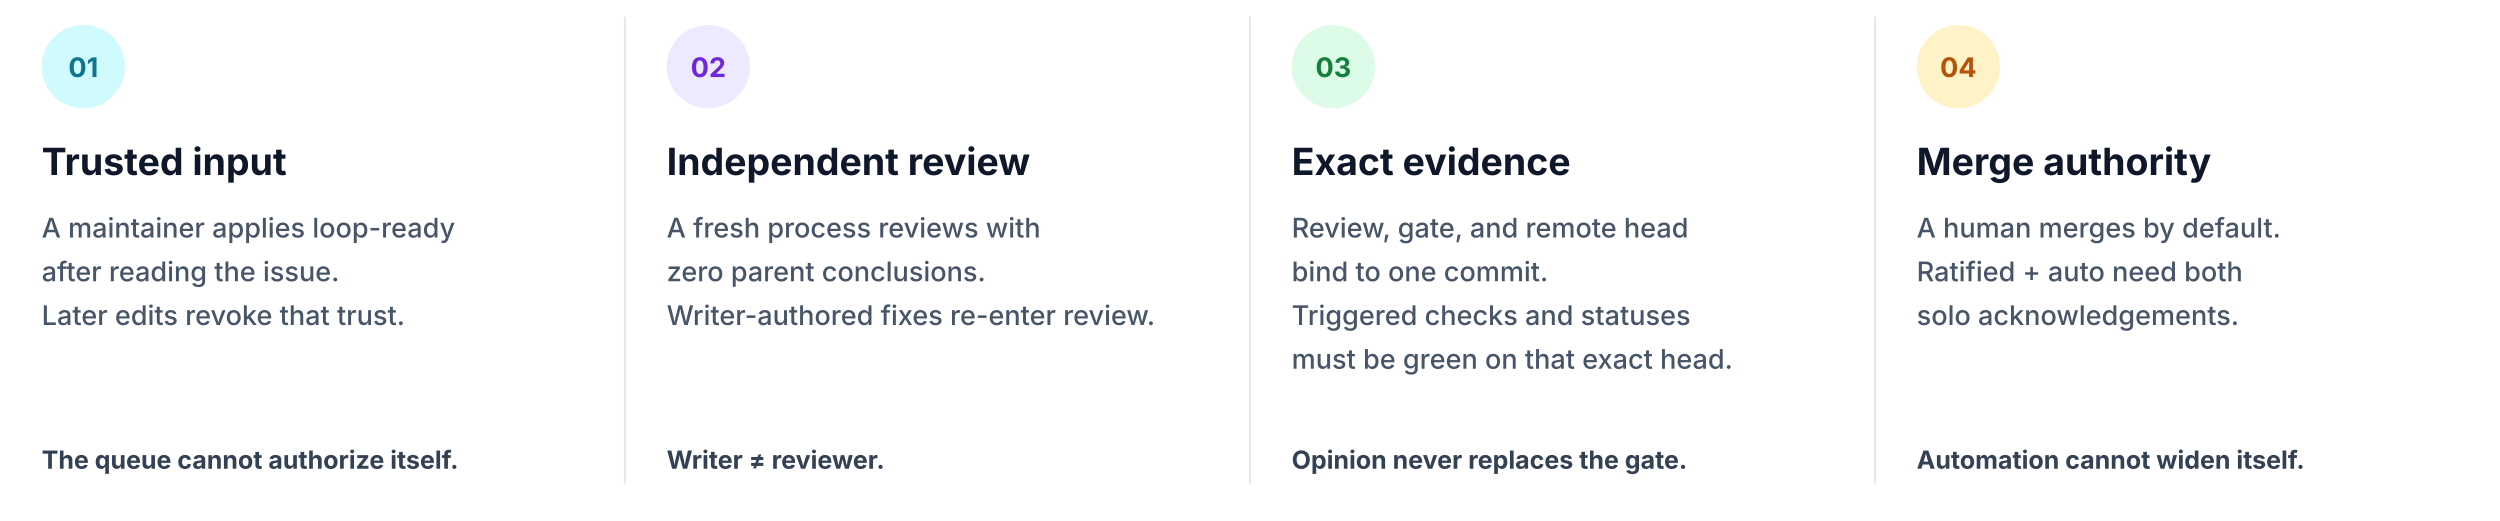
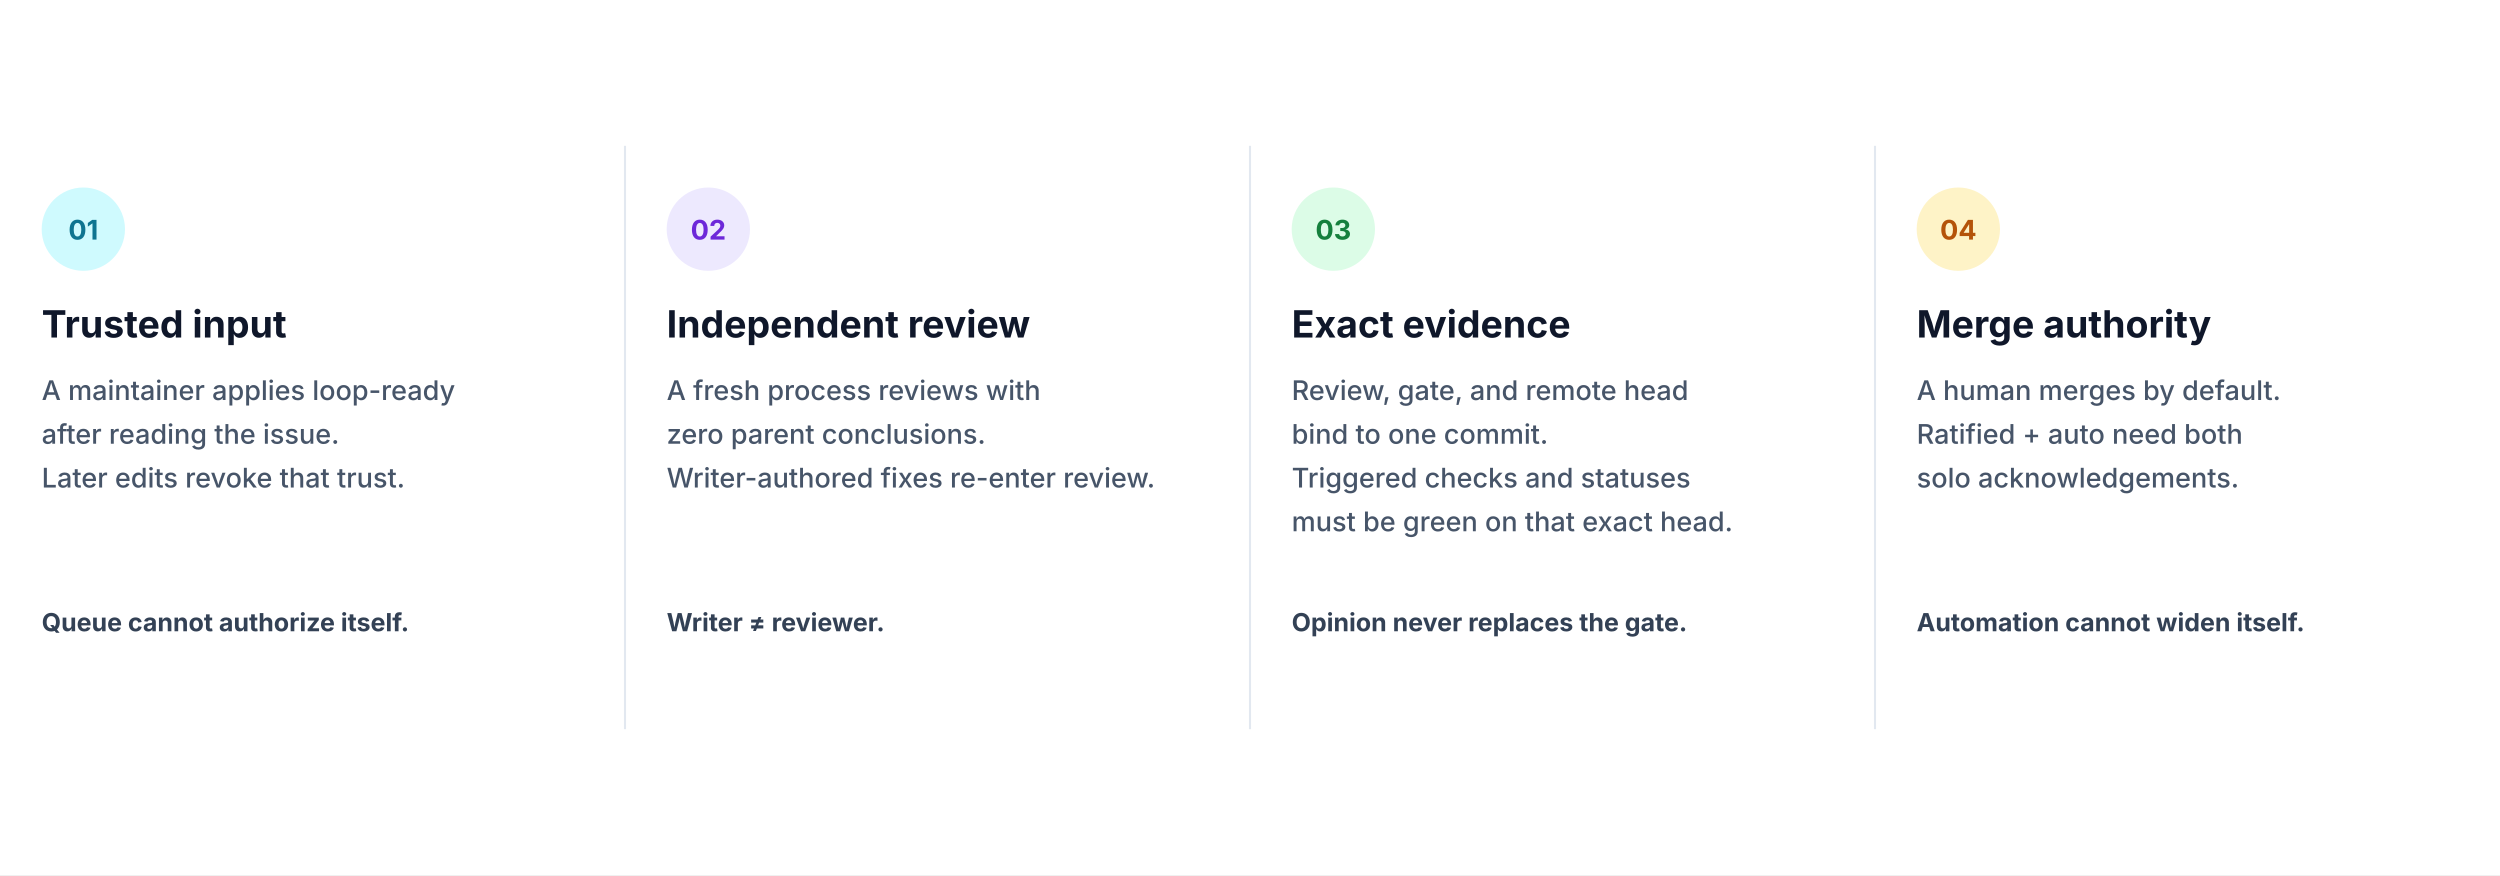
- <svg xmlns="http://www.w3.org/2000/svg" width="1200" height="250" viewBox="0 0 1200 250" role="img" aria-labelledby="title desc">
+ <svg xmlns="http://www.w3.org/2000/svg" width="1200" height="420" viewBox="0 0 1200 420" role="img" aria-labelledby="title desc" style="max-width:100%;height:auto">
  <style>
+     svg { container-type: inline-size; }
    .bg { fill: #ffffff; }
    .divider { stroke: #e2e8f0; stroke-width: 1; }
    .number { font: 750 13px Inter, ui-sans-serif, system-ui, sans-serif; }
    .title { fill: #0f172a; font: 700 18px Inter, ui-sans-serif, system-ui, sans-serif; }
    .copy { fill: #475569; font: 450 13px Inter, ui-sans-serif, system-ui, sans-serif; }
    .rule { fill: #334155; font: 650 12px Inter, ui-sans-serif, system-ui, sans-serif; }
+     .mobile-divider { display: none; }
    @media (prefers-color-scheme: dark) {
      .bg { fill: #0d1117; }
      .divider { stroke: #30363d; }
      .title { fill: #f0f6fc; }
      .copy { fill: #b1bac4; }
      .rule { fill: #d0d7de; }
    }
+     @container (max-width: 600px) {
+       .desktop-divider, .copy { display: none; }
+       .mobile-divider { display: inline; }
+       .number { font-size: 30px; }
+       .title { font-size: 42px; }
+       .rule { font-size: 30px; transform: translateY(-100px); }
+       #guardrail-1 { transform: translate(20px, 20px); }
+       #guardrail-2 { transform: translate(620px, 20px); }
+       #guardrail-3 { transform: translate(20px, 220px); }
+       #guardrail-4 { transform: translate(620px, 220px); }
+     }
  </style>
-   <rect class="bg" width="1200" height="250" />
-   <g transform="translate(20 12)">
+   <rect class="bg" width="1200" height="420" />
+   <g class="mobile-divider">
+     <line x1="600" y1="10" x2="600" y2="410" class="divider" />
+     <line x1="10" y1="210" x2="1190" y2="210" class="divider" />
+   </g>
+   <g id="guardrail-1" transform="translate(20 90)">
    <circle cx="20" cy="20" r="20" fill="#cffafe" />
    <text x="20" y="25" text-anchor="middle" class="number" fill="#0e7490">01</text>
    <text x="0" y="72" class="title">Trusted input</text>
    <text x="0" y="102" class="copy">A maintainer applies loop-ready</text>
    <text x="0" y="123" class="copy">after reading the issue.</text>
    <text x="0" y="144" class="copy">Later edits revoke that trust.</text>
-     <text x="0" y="213" class="rule">The queue cannot authorize itself.</text>
+     <text x="0" y="213" class="rule">Queue cannot authorize itself.</text>
  </g>
-   <line x1="300" y1="8" x2="300" y2="232" class="divider" />
-   <g transform="translate(320 12)">
+   <line x1="300" y1="70" x2="300" y2="350" class="divider desktop-divider" />
+   <g id="guardrail-2" transform="translate(320 90)">
    <circle cx="20" cy="20" r="20" fill="#ede9fe" />
    <text x="20" y="25" text-anchor="middle" class="number" fill="#6d28d9">02</text>
    <text x="0" y="72" class="title">Independent review</text>
    <text x="0" y="102" class="copy">A fresh process reviews with</text>
    <text x="0" y="123" class="copy">zero parent conclusions.</text>
    <text x="0" y="144" class="copy">Writer-authored fixes re-enter review.</text>
    <text x="0" y="213" class="rule">Writer ≠ reviewer.</text>
  </g>
-   <line x1="600" y1="8" x2="600" y2="232" class="divider" />
-   <g transform="translate(620 12)">
+   <line x1="600" y1="70" x2="600" y2="350" class="divider desktop-divider" />
+   <g id="guardrail-3" transform="translate(620 90)">
    <circle cx="20" cy="20" r="20" fill="#dcfce7" />
    <text x="20" y="25" text-anchor="middle" class="number" fill="#15803d">03</text>
    <text x="0" y="72" class="title">Exact evidence</text>
    <text x="0" y="102" class="copy">Review, gate, and remote head</text>
    <text x="0" y="123" class="copy">bind to one commit.</text>
    <text x="0" y="144" class="copy">Triggered checks and statuses</text>
    <text x="0" y="165" class="copy">must be green on that exact head.</text>
    <text x="0" y="213" class="rule">Opinion never replaces the gate.</text>
  </g>
-   <line x1="900" y1="8" x2="900" y2="232" class="divider" />
-   <g transform="translate(920 12)">
+   <line x1="900" y1="70" x2="900" y2="350" class="divider desktop-divider" />
+   <g id="guardrail-4" transform="translate(920 90)">
    <circle cx="20" cy="20" r="20" fill="#fef3c7" />
    <text x="20" y="25" text-anchor="middle" class="number" fill="#b45309">04</text>
    <text x="0" y="72" class="title">Merge authority</text>
    <text x="0" y="102" class="copy">A human merges by default.</text>
    <text x="0" y="123" class="copy">Ratified + auto need both</text>
    <text x="0" y="144" class="copy">solo acknowledgements.</text>
    <text x="0" y="213" class="rule">Automation cannot widen itself.</text>
  </g>
</svg>
